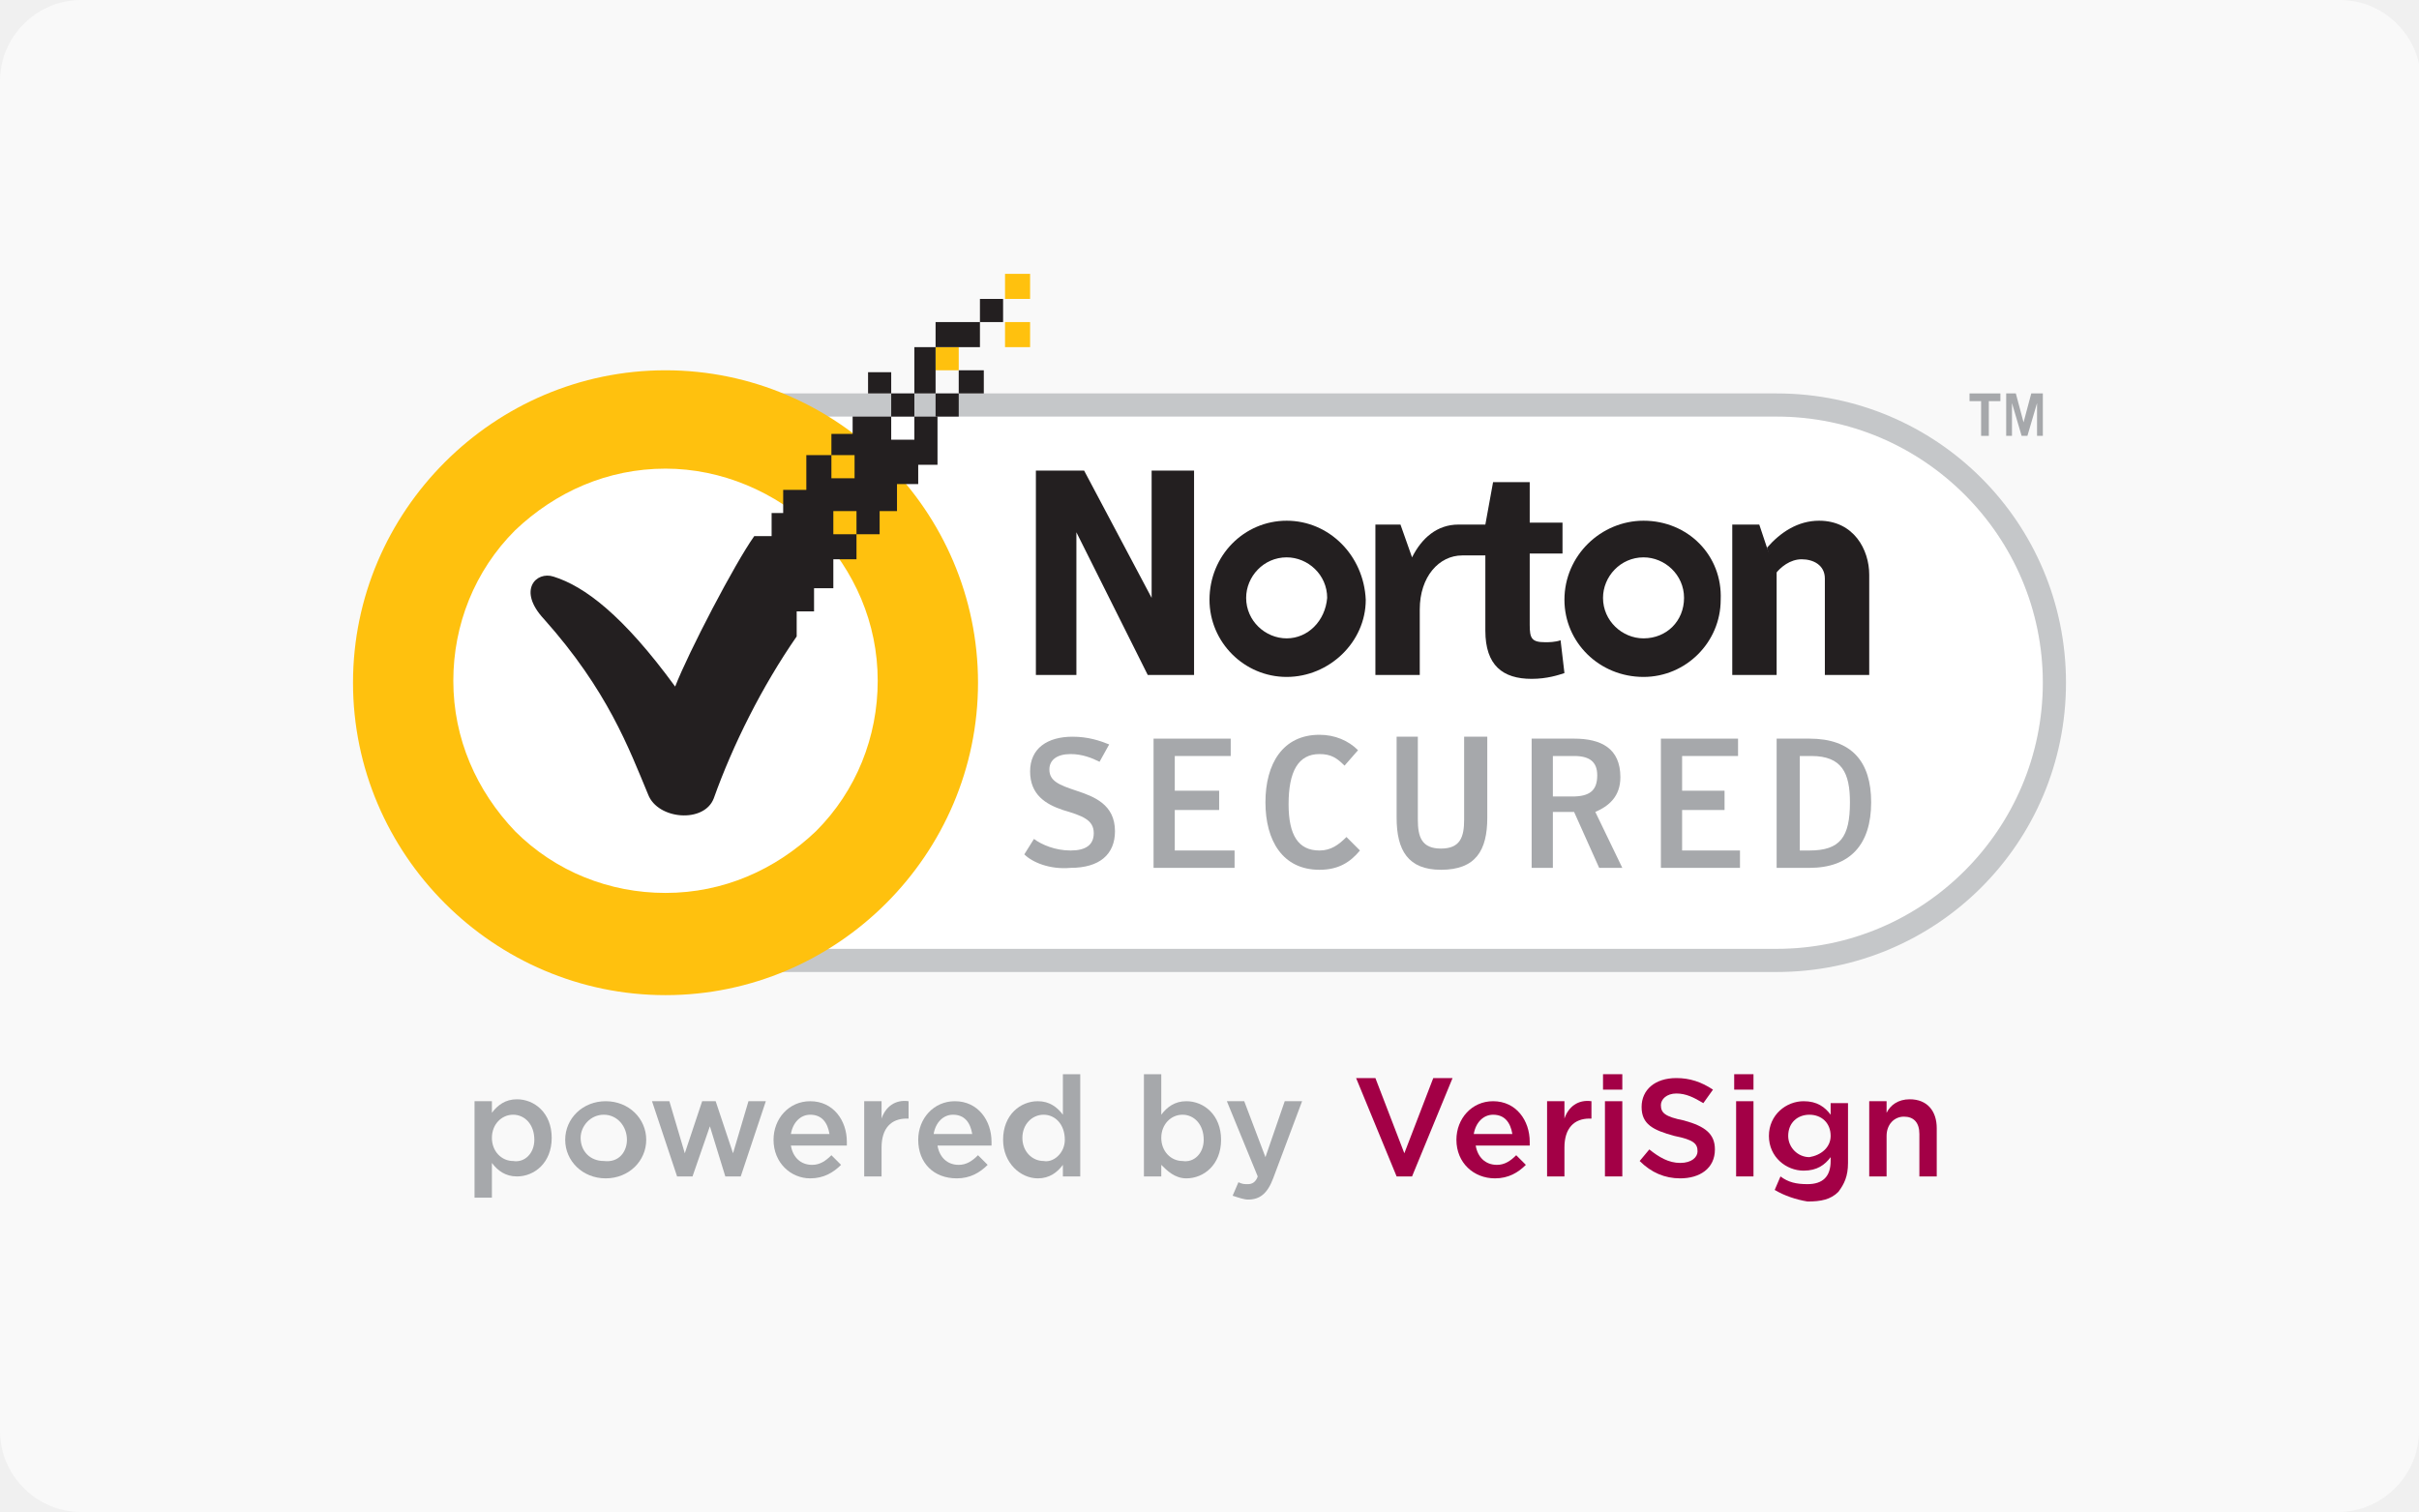
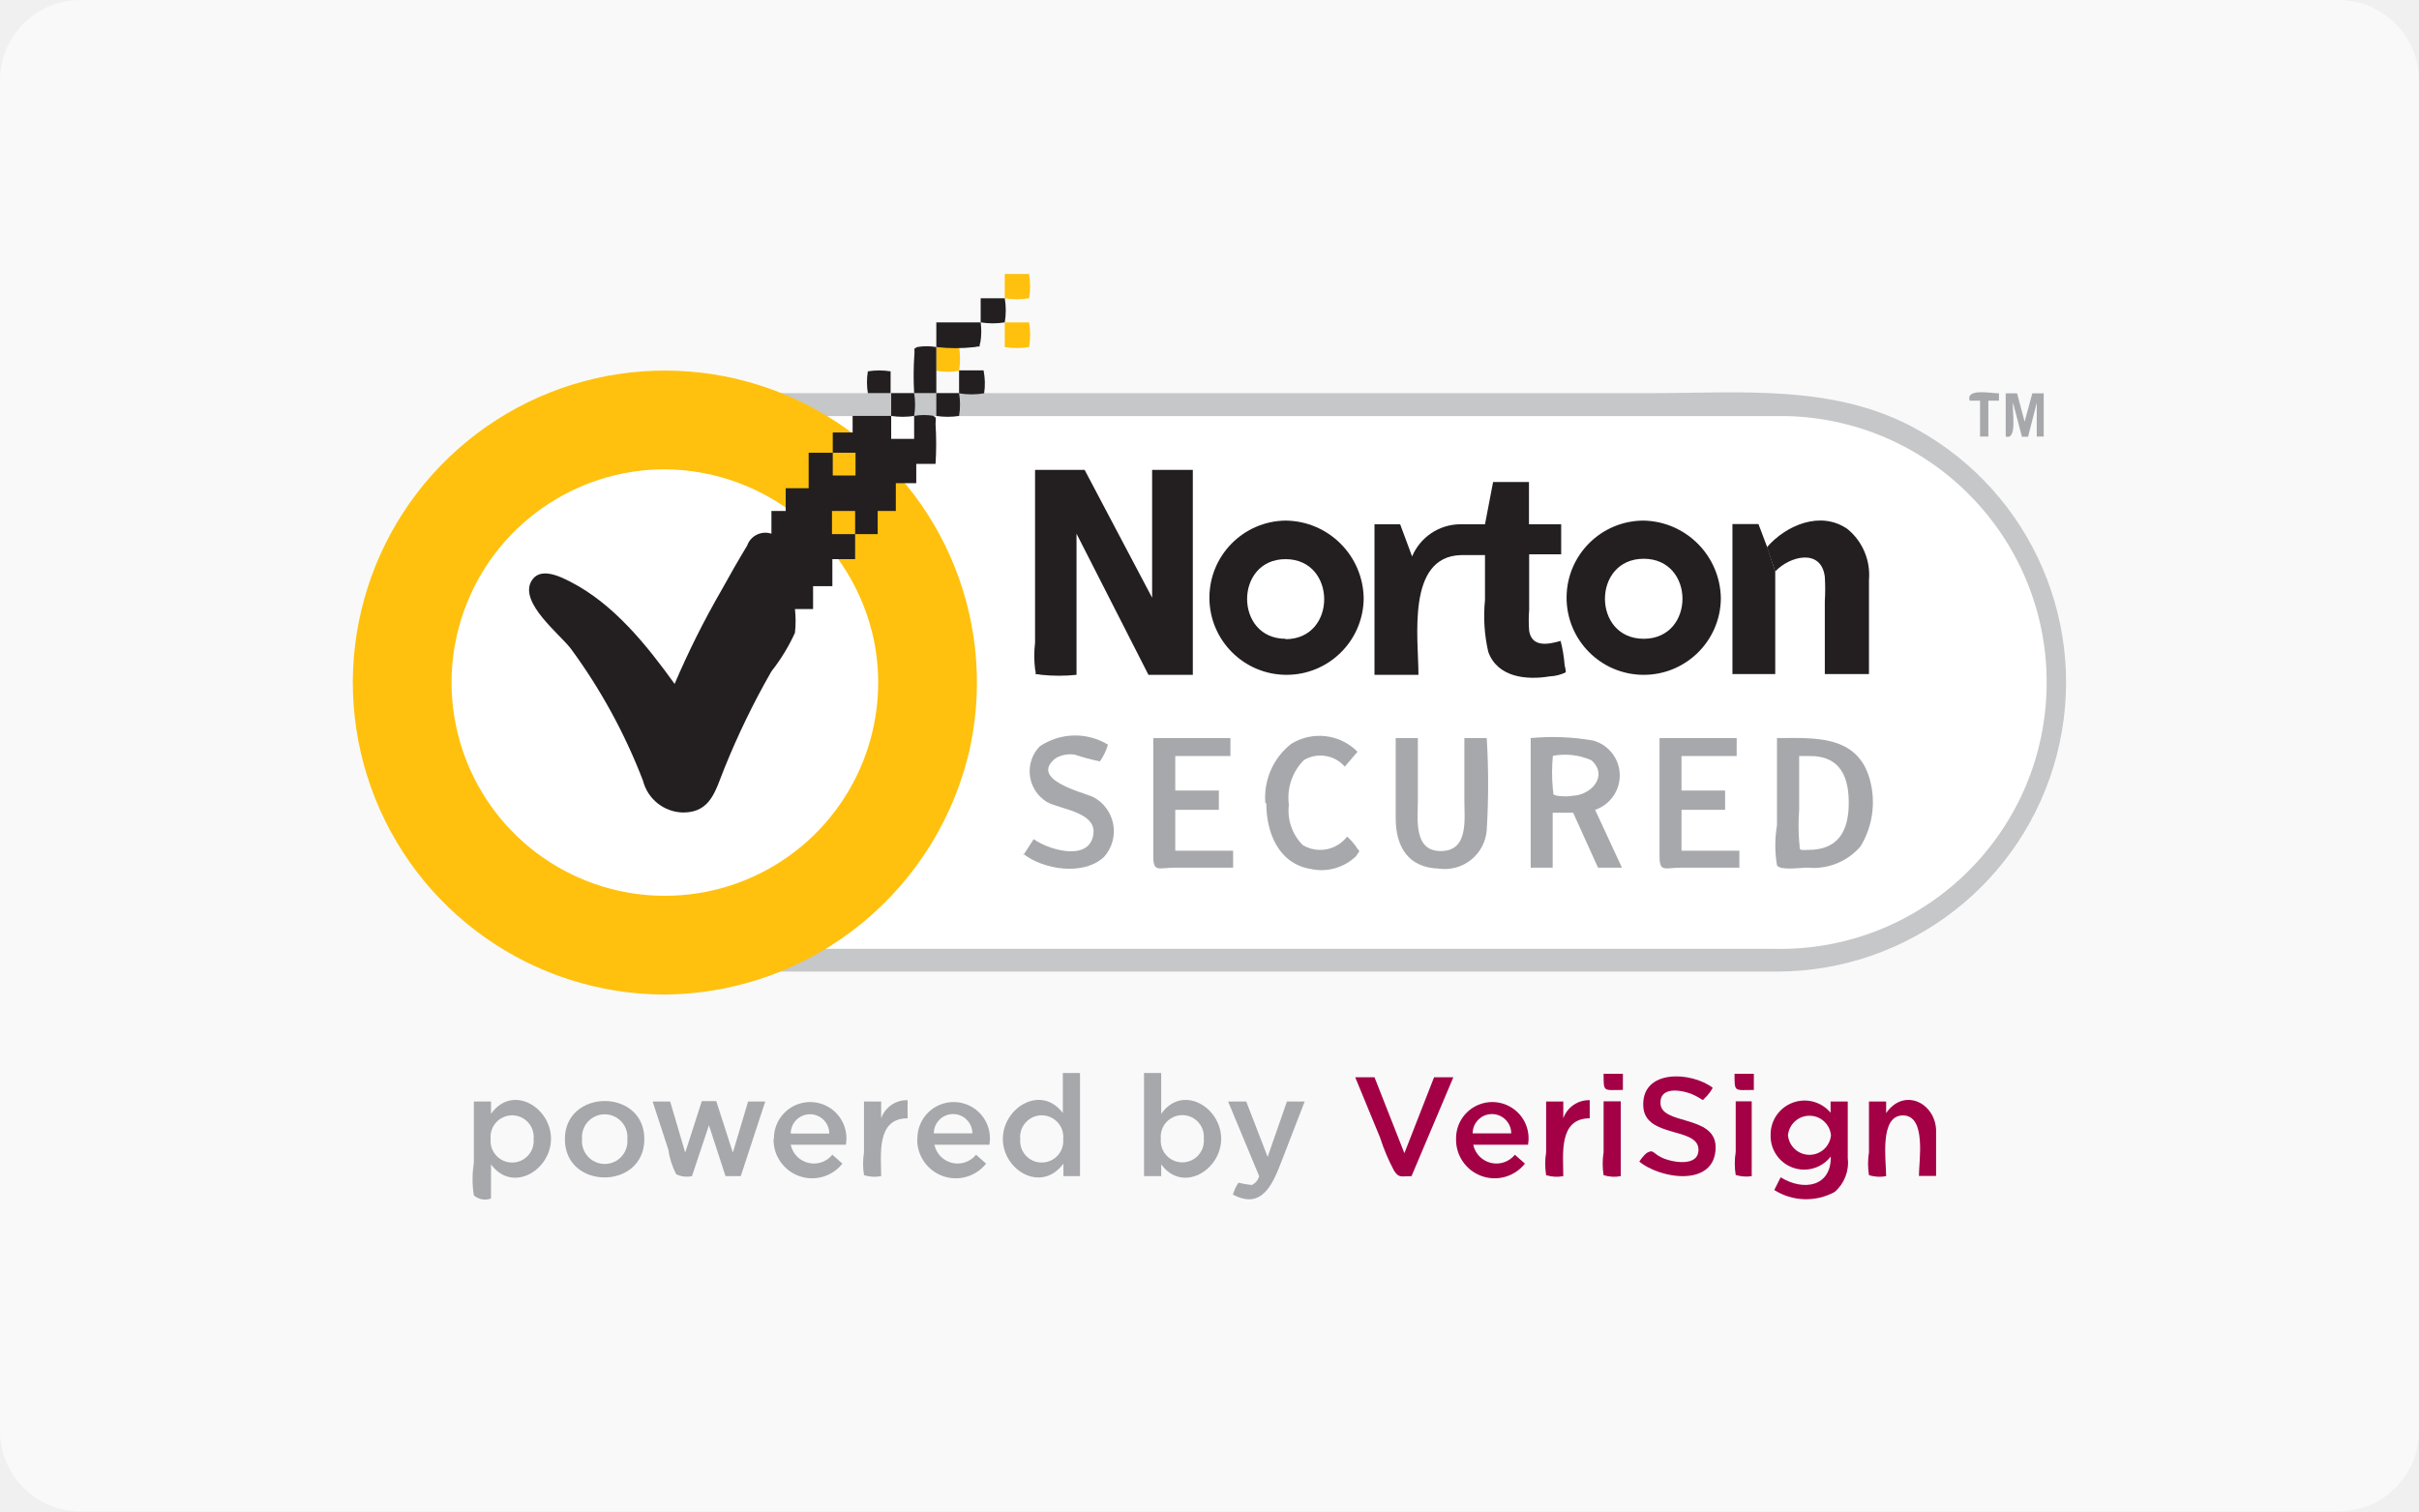
- <svg xmlns="http://www.w3.org/2000/svg" xmlns:xlink="http://www.w3.org/1999/xlink" version="1.1" id="Layer_1" x="0px" y="0px" viewBox="0 0 125.4 78.4" style="enable-background:new 0 0 125.4 78.4;" xml:space="preserve">
-   <style type="text/css">
- 	.st0{clip-path:url(#SVGID_2_);}
- 	.st1{clip-path:url(#SVGID_4_);fill:#F9F9F9;}
- 	.st2{clip-path:url(#SVGID_4_);fill:#FFFFFF;}
- 	.st3{clip-path:url(#SVGID_4_);fill:#C5C7C9;}
- 	.st4{clip-path:url(#SVGID_4_);fill:#231F20;}
- 	.st5{clip-path:url(#SVGID_4_);fill:#A6A8AB;}
- 	.st6{clip-path:url(#SVGID_4_);fill:#FFC10E;}
- 	.st7{clip-path:url(#SVGID_4_);fill:#A30046;}
- 	.st8{clip-path:url(#SVGID_6_);}
- 	.st9{clip-path:url(#SVGID_8_);fill:#178FDB;}
- 	.st10{clip-path:url(#SVGID_8_);fill:#FFFFFF;}
- 	.st11{clip-path:url(#SVGID_10_);}
- 	.st12{clip-path:url(#SVGID_12_);fill:#F9F9F9;}
- 	.st13{clip-path:url(#SVGID_12_);}
- 	.st14{clip-path:url(#SVGID_14_);}
- 	.st15{clip-path:url(#SVGID_16_);fill:#F9F9F9;}
- 	.st16{clip-path:url(#SVGID_16_);fill:#ED1C2E;}
- 	.st17{clip-path:url(#SVGID_16_);fill:#FCB131;}
- 	.st18{clip-path:url(#SVGID_18_);}
- 	.st19{clip-path:url(#SVGID_20_);fill:#F9F9F9;}
- 	.st20{clip-path:url(#SVGID_20_);fill:#0066B2;}
- 	.st21{clip-path:url(#SVGID_20_);fill:#F9A533;}
- 	.st22{clip-path:url(#SVGID_22_);}
- 	.st23{clip-path:url(#SVGID_24_);fill:#F9F9F9;}
- 	.st24{clip-path:url(#SVGID_24_);fill:#FFFFFF;}
- 	.st25{clip-path:url(#SVGID_24_);fill:#0078A9;}
- 	.st26{clip-path:url(#SVGID_26_);}
- 	.st27{clip-path:url(#SVGID_28_);fill:#F9F9F9;}
- 	.st28{clip-path:url(#SVGID_28_);fill-rule:evenodd;clip-rule:evenodd;fill:#231F20;}
- 	.st29{clip-path:url(#SVGID_30_);}
- 	.st30{clip-path:url(#SVGID_32_);fill:#F9F9F9;}
- 	.st31{clip-path:url(#SVGID_32_);fill:#EE3A3F;}
- 	.st32{clip-path:url(#SVGID_32_);fill:#0067B2;}
- 	.st33{clip-path:url(#SVGID_32_);fill:#FAAC18;}
- 	.st34{clip-path:url(#SVGID_32_);fill:#6AB845;}
- 	.st35{clip-path:url(#SVGID_32_);fill:#231F20;}
- 	.st36{clip-path:url(#SVGID_34_);}
- 	.st37{clip-path:url(#SVGID_36_);fill:#F9F9F9;}
- 	.st38{clip-path:url(#SVGID_36_);fill:#00A551;}
- 	.st39{clip-path:url(#SVGID_36_);fill:#0071BB;}
- 	.st40{clip-path:url(#SVGID_36_);fill:#FFFFFF;}
- 	.st41{clip-path:url(#SVGID_36_);fill:#EC1C24;}
- 	.st42{clip-path:url(#SVGID_38_);}
- 	.st43{clip-path:url(#SVGID_40_);fill:#F9F9F9;}
- 	.st44{clip-path:url(#SVGID_40_);fill-rule:evenodd;clip-rule:evenodd;fill:#008060;}
- 	.st45{clip-path:url(#SVGID_42_);}
- 	.st46{clip-path:url(#SVGID_44_);fill:#F9F9F9;}
- 	.st47{clip-path:url(#SVGID_44_);fill:#203C73;}
- 	.st48{clip-path:url(#SVGID_46_);}
- 	.st49{clip-path:url(#SVGID_48_);fill:#F9F9F9;}
- 	.st50{clip-path:url(#SVGID_48_);fill-rule:evenodd;clip-rule:evenodd;fill:#FF9900;}
- 	.st51{clip-path:url(#SVGID_48_);fill-rule:evenodd;clip-rule:evenodd;}
- 	.st52{clip-path:url(#SVGID_50_);}
- 	.st53{clip-path:url(#SVGID_52_);fill:#F9F9F9;}
- 	.st54{clip-path:url(#SVGID_52_);fill-rule:evenodd;clip-rule:evenodd;fill:#FAA929;}
- 	.st55{clip-path:url(#SVGID_52_);fill-rule:evenodd;clip-rule:evenodd;fill:#045EA0;}
- 	.st56{clip-path:url(#SVGID_54_);}
- 	.st57{clip-path:url(#SVGID_56_);fill:#F9F9F9;}
- 	.st58{clip-path:url(#SVGID_56_);fill-rule:evenodd;clip-rule:evenodd;fill:#121212;}
- 	.st59{clip-path:url(#SVGID_58_);}
- 	.st60{clip-path:url(#SVGID_60_);fill:#F9F9F9;}
- 	.st61{clip-path:url(#SVGID_60_);fill:#336699;}
- 	.st62{clip-path:url(#SVGID_60_);fill:#003366;}
- 	.st63{clip-path:url(#SVGID_62_);}
- 	.st64{clip-path:url(#SVGID_64_);fill:#F9F9F9;}
- 	.st65{clip-path:url(#SVGID_64_);fill:#007CC3;}
- 	.st66{clip-path:url(#SVGID_64_);fill:#009DDD;}
- 	.st67{clip-path:url(#SVGID_64_);fill:#FFFFFF;}
- 	.st68{clip-path:url(#SVGID_66_);}
- 	.st69{clip-path:url(#SVGID_68_);fill:#F9F9F9;}
- 	.st70{clip-path:url(#SVGID_68_);fill:#EC1C2E;}
- 	.st71{clip-path:url(#SVGID_68_);fill:#0084C4;}
- 	.st72{clip-path:url(#SVGID_68_);fill:#FFFFFF;}
- 	.st73{clip-path:url(#SVGID_68_);fill:none;stroke:#FFFFFF;stroke-width:0.215;}
- 	.st74{clip-path:url(#SVGID_70_);}
- 	.st75{clip-path:url(#SVGID_72_);fill:#F9F9F9;}
- 	.st76{clip-path:url(#SVGID_72_);fill-rule:evenodd;clip-rule:evenodd;fill:#FBB231;}
- 	.st77{clip-path:url(#SVGID_72_);fill-rule:evenodd;clip-rule:evenodd;fill:#EC1C2E;}
- 	.st78{clip-path:url(#SVGID_72_);fill-rule:evenodd;clip-rule:evenodd;fill:#FFFFFF;}
- 	.st79{clip-path:url(#SVGID_72_);fill:none;stroke:#FFFFFF;stroke-width:0.216;stroke-miterlimit:2.613;}
- 	.st80{clip-path:url(#SVGID_74_);}
- 	.st81{clip-path:url(#SVGID_76_);fill:#F9F9F9;}
- 	.st82{clip-path:url(#SVGID_76_);fill:#0066B2;}
- 	.st83{clip-path:url(#SVGID_76_);fill:#F9A533;}
- 	.st84{clip-path:url(#SVGID_78_);}
- 	.st85{clip-path:url(#SVGID_80_);fill:#0078A9;}
- 	.st86{clip-path:url(#SVGID_80_);fill:#FFFFFF;}
- 	.st87{clip-path:url(#SVGID_82_);}
- 	.st88{clip-path:url(#SVGID_84_);fill:#008060;}
- 	.st89{clip-path:url(#SVGID_84_);fill-rule:evenodd;clip-rule:evenodd;fill:#FFFFFF;}
- 	.st90{clip-path:url(#SVGID_86_);}
- 	.st91{clip-path:url(#SVGID_88_);fill:#203C73;}
- 	.st92{clip-path:url(#SVGID_88_);fill:#FFFFFF;}
- 	.st93{clip-path:url(#SVGID_90_);}
- 	.st94{clip-path:url(#SVGID_92_);fill:#1C3663;}
- 	.st95{clip-path:url(#SVGID_92_);fill:#FFFFFF;}
- 	.st96{clip-path:url(#SVGID_94_);}
- 	.st97{clip-path:url(#SVGID_96_);fill:#13457C;}
- 	.st98{clip-path:url(#SVGID_96_);fill:#007CC3;}
- 	.st99{clip-path:url(#SVGID_96_);fill:#009DDD;}
- 	.st100{clip-path:url(#SVGID_96_);fill:#FFFFFF;}
- 	.st101{clip-path:url(#SVGID_98_);}
- 	.st102{clip-path:url(#SVGID_100_);fill:#13457C;}
- 	.st103{clip-path:url(#SVGID_100_);fill:#ED1C2E;}
- 	.st104{clip-path:url(#SVGID_100_);fill:#FCB131;}
- 	.st105{clip-path:url(#SVGID_102_);}
- 	.st106{clip-path:url(#SVGID_104_);fill:#1D1E1E;}
- 	.st107{clip-path:url(#SVGID_104_);fill:#EE3A3F;}
- 	.st108{clip-path:url(#SVGID_104_);fill:#0067B2;}
- 	.st109{clip-path:url(#SVGID_104_);fill:#FAAC18;}
- 	.st110{clip-path:url(#SVGID_104_);fill:#6AB845;}
- 	.st111{clip-path:url(#SVGID_104_);fill:#231F20;}
- 	.st112{clip-path:url(#SVGID_106_);}
- 	.st113{clip-path:url(#SVGID_108_);fill:#121212;}
- 	.st114{clip-path:url(#SVGID_108_);fill-rule:evenodd;clip-rule:evenodd;fill:#FFDE37;}
- 	.st115{clip-path:url(#SVGID_110_);}
- 	.st116{clip-path:url(#SVGID_112_);fill:#3957A7;}
- 	.st117{clip-path:url(#SVGID_112_);fill:#FFFFFF;}
- 	.st118{clip-path:url(#SVGID_112_);fill:#F9A533;}
- 	.st119{clip-path:url(#SVGID_114_);}
- 	.st120{clip-path:url(#SVGID_116_);fill:#0C489C;}
- 	.st121{clip-path:url(#SVGID_116_);fill:#FFFFFF;}
- 	.st122{clip-path:url(#SVGID_118_);}
- 	.st123{clip-path:url(#SVGID_120_);fill:#045EA0;}
- 	.st124{clip-path:url(#SVGID_120_);fill-rule:evenodd;clip-rule:evenodd;fill:#FAA929;}
- 	.st125{clip-path:url(#SVGID_120_);fill-rule:evenodd;clip-rule:evenodd;fill:#FFFFFF;}
- 	.st126{clip-path:url(#SVGID_122_);}
- 	.st127{clip-path:url(#SVGID_124_);fill:#13457C;}
- 	.st128{clip-path:url(#SVGID_124_);fill-rule:evenodd;clip-rule:evenodd;fill:#FBB231;}
- 	.st129{clip-path:url(#SVGID_124_);fill-rule:evenodd;clip-rule:evenodd;fill:#EC1C2E;}
- 	.st130{clip-path:url(#SVGID_124_);fill-rule:evenodd;clip-rule:evenodd;fill:#FFFFFF;}
- 	.st131{clip-path:url(#SVGID_124_);fill:none;stroke:#FFFFFF;stroke-width:0.216;stroke-miterlimit:2.613;}
- 	.st132{clip-path:url(#SVGID_126_);}
- 	.st133{clip-path:url(#SVGID_128_);fill:#13457C;}
- 	.st134{clip-path:url(#SVGID_128_);fill:#EC1C2E;}
- 	.st135{clip-path:url(#SVGID_128_);fill:#0084C4;}
- 	.st136{clip-path:url(#SVGID_128_);fill:#FFFFFF;}
- 	.st137{clip-path:url(#SVGID_128_);fill:none;stroke:#FFFFFF;stroke-width:0.215;}
- 	.st138{clip-path:url(#SVGID_130_);}
- 	.st139{clip-path:url(#SVGID_132_);fill:#FF9900;}
- 	.st140{clip-path:url(#SVGID_132_);fill-rule:evenodd;clip-rule:evenodd;fill:#231F20;}
- 	.st141{clip-path:url(#SVGID_134_);}
- 	.st142{clip-path:url(#SVGID_136_);fill:#231F20;}
- 	.st143{clip-path:url(#SVGID_136_);fill-rule:evenodd;clip-rule:evenodd;fill:#FFFFFF;}
- 	.st144{clip-path:url(#SVGID_138_);}
- 	.st145{clip-path:url(#SVGID_140_);fill:#121212;}
- 	.st146{clip-path:url(#SVGID_140_);fill:#FFFFFF;}
- 	.st147{clip-path:url(#SVGID_140_);fill:#FFC10E;}
- 	.st148{clip-path:url(#SVGID_142_);}
- 	.st149{clip-path:url(#SVGID_144_);fill:#0033A0;}
- 	.st150{clip-path:url(#SVGID_144_);fill:#FFFFFF;}
- 	.st151{clip-path:url(#SVGID_144_);fill:#FF9E16;}
- 	.st152{clip-path:url(#SVGID_144_);fill:#FAA943;}
- 	.st153{clip-path:url(#SVGID_146_);}
- 	.st154{clip-path:url(#SVGID_148_);fill:#ED1C2E;}
- 	.st155{clip-path:url(#SVGID_148_);fill:#FCB131;}
- 	.st156{clip-path:url(#SVGID_150_);}
- 	.st157{clip-path:url(#SVGID_152_);fill:#0066B2;}
- 	.st158{clip-path:url(#SVGID_152_);fill:#F9A533;}
- 	.st159{clip-path:url(#SVGID_154_);}
- 	.st160{clip-path:url(#SVGID_156_);fill:#FFFFFF;}
- 	.st161{clip-path:url(#SVGID_156_);fill:#0078A9;}
- 	.st162{clip-path:url(#SVGID_158_);}
- 	.st163{clip-path:url(#SVGID_160_);fill-rule:evenodd;clip-rule:evenodd;fill:#231F20;}
- 	.st164{clip-path:url(#SVGID_162_);}
- 	.st165{clip-path:url(#SVGID_164_);fill:#EE3A3F;}
- 	.st166{clip-path:url(#SVGID_164_);fill:#0067B2;}
- 	.st167{clip-path:url(#SVGID_164_);fill:#FAAC18;}
- 	.st168{clip-path:url(#SVGID_164_);fill:#6AB845;}
- 	.st169{clip-path:url(#SVGID_164_);fill:#231F20;}
- 	.st170{clip-path:url(#SVGID_166_);}
- 	.st171{clip-path:url(#SVGID_168_);fill:#00A551;}
- 	.st172{clip-path:url(#SVGID_168_);fill:#0071BB;}
- 	.st173{clip-path:url(#SVGID_168_);fill:#FFFFFF;}
- 	.st174{clip-path:url(#SVGID_168_);fill:#EC1C24;}
- 	.st175{clip-path:url(#SVGID_170_);}
- 	.st176{clip-path:url(#SVGID_172_);fill-rule:evenodd;clip-rule:evenodd;fill:#008060;}
- 	.st177{clip-path:url(#SVGID_174_);}
- 	.st178{clip-path:url(#SVGID_176_);fill:#203C73;}
- 	.st179{clip-path:url(#SVGID_178_);}
- 	.st180{clip-path:url(#SVGID_180_);fill-rule:evenodd;clip-rule:evenodd;fill:#FF9900;}
- 	.st181{clip-path:url(#SVGID_180_);fill-rule:evenodd;clip-rule:evenodd;}
- 	.st182{clip-path:url(#SVGID_182_);}
- 	.st183{clip-path:url(#SVGID_184_);fill-rule:evenodd;clip-rule:evenodd;fill:#FAA929;}
- 	.st184{clip-path:url(#SVGID_184_);fill-rule:evenodd;clip-rule:evenodd;fill:#045EA0;}
- 	.st185{clip-path:url(#SVGID_186_);fill:#0084C4;}
- 	.st186{clip-path:url(#SVGID_186_);fill:#EC1C2E;}
- 	.st187{clip-path:url(#SVGID_186_);fill:#FFFFFF;}
- 	.st188{clip-path:url(#SVGID_188_);}
- 	.st189{clip-path:url(#SVGID_190_);fill:#336699;}
- 	.st190{clip-path:url(#SVGID_190_);fill:#003366;}
- 	.st191{clip-path:url(#SVGID_192_);fill:#121212;}
- 	.st192{clip-path:url(#SVGID_192_);fill-rule:evenodd;clip-rule:evenodd;fill:#121212;}
- 	.st193{clip-path:url(#SVGID_192_);}
- 	.st194{clip-path:url(#SVGID_194_);fill-rule:evenodd;clip-rule:evenodd;fill:#121212;}
- 	.st195{clip-path:url(#SVGID_196_);}
- 	.st196{clip-path:url(#SVGID_198_);fill:#009DDD;}
- 	.st197{clip-path:url(#SVGID_198_);fill:#007CC3;}
- 	.st198{clip-path:url(#SVGID_198_);fill:#FFFFFF;}
- 	.st199{clip-path:url(#SVGID_200_);fill:#FBB231;}
- 	.st200{clip-path:url(#SVGID_200_);fill:none;stroke:#FFFFFF;stroke-width:0.216;stroke-miterlimit:2.613;}
- 	.st201{clip-path:url(#SVGID_200_);fill-rule:evenodd;clip-rule:evenodd;fill:#EC1C2E;}
- 	.st202{clip-path:url(#SVGID_200_);fill:#EC1C2E;}
- 	.st203{clip-path:url(#SVGID_200_);fill:#FFFFFF;}
- 	.st204{clip-path:url(#SVGID_200_);fill-rule:evenodd;clip-rule:evenodd;fill:#FFFFFF;}
- 	.st205{clip-path:url(#SVGID_200_);fill-rule:evenodd;clip-rule:evenodd;fill:#FBB231;}
- 	.st206{clip-path:url(#SVGID_202_);fill:#0066B2;}
- 	.st207{clip-path:url(#SVGID_202_);}
- 	.st208{clip-path:url(#SVGID_204_);fill:#0066B2;}
- 	.st209{clip-path:url(#SVGID_204_);fill:#F9A533;}
- 	.st210{clip-path:url(#SVGID_206_);}
- 	.st211{clip-path:url(#SVGID_208_);fill:#FFFFFF;}
- 	.st212{clip-path:url(#SVGID_208_);fill:#C5C7C9;}
- 	.st213{clip-path:url(#SVGID_208_);fill:#231F20;}
- 	.st214{clip-path:url(#SVGID_208_);fill:#A6A8AB;}
- 	.st215{clip-path:url(#SVGID_208_);fill:#FFC10E;}
- 	.st216{clip-path:url(#SVGID_208_);fill:#A30046;}
- 	.st217{clip-path:url(#SVGID_210_);}
- 	.st218{clip-path:url(#SVGID_212_);}
- 	.st219{clip-path:url(#SVGID_214_);}
- 	.st220{clip-path:url(#SVGID_216_);}
- 	.st221{clip-path:url(#SVGID_216_);fill:#FFFFFF;}
- 	.st222{clip-path:url(#SVGID_218_);}
- 	.st223{clip-path:url(#SVGID_220_);fill:#F9F9F9;}
- 	.st224{clip-path:url(#SVGID_220_);}
- 	.st225{clip-path:url(#SVGID_222_);}
- 	.st226{clip-path:url(#SVGID_224_);}
- </style>
-   <g>
-     <g>
-       <defs>
-         <rect id="SVGID_1_" width="125.4" height="78.4" />
-       </defs>
-       <clipPath id="SVGID_2_">
-         <use xlink:href="#SVGID_1_" style="overflow:visible;" />
-       </clipPath>
-       <g class="st0">
-         <defs>
-           <rect id="SVGID_3_" y="0" width="125.4" height="78.4" />
-         </defs>
-         <clipPath id="SVGID_4_">
-           <use xlink:href="#SVGID_3_" style="overflow:visible;" />
-         </clipPath>
-         <path class="st1" d="M125.4,74.2c0,2.3-1.9,4.2-4.2,4.2H4.2c-2.3,0-4.2-1.9-4.2-4.2v-70C0,1.9,1.9,0,4.2,0h117.1     c2.3,0,4.2,1.9,4.2,4.2V74.2z" />
-         <path class="st2" d="M34.5,21.6c-7.6,0-13.8,6.2-13.8,13.8c0,7.6,6.2,13.8,13.8,13.8h57.6c7.6,0,13.8-6.2,13.8-13.8     c0-7.6-6.2-13.8-13.8-13.8H34.5z" />
-         <path class="st3" d="M92.1,50.4H34.5c-8.3,0-15-6.7-15-15c0-8.3,6.7-15,15-15h57.6c8.3,0,15,6.7,15,15     C107.1,43.7,100.4,50.4,92.1,50.4 M34.5,21.6c-7.6,0-13.8,6.2-13.8,13.8c0,7.6,6.2,13.8,13.8,13.8h57.6c7.6,0,13.8-6.2,13.8-13.8     c0-7.6-6.2-13.8-13.8-13.8H34.5z" />
-         <path class="st4" d="M85.2,27c-2.2,0-4.1,1.8-4.1,4.1c0,2.2,1.8,4,4.1,4c2.2,0,4-1.8,4-4C89.3,28.8,87.5,27,85.2,27 M85.2,33.1     c-1.1,0-2.1-0.9-2.1-2.1c0-1.1,0.9-2.1,2.1-2.1c1.1,0,2.1,0.9,2.1,2.1C87.3,32.2,86.4,33.1,85.2,33.1" />
-         <path class="st4" d="M66.7,27c-2.2,0-4,1.8-4,4.1c0,2.2,1.8,4,4,4c2.2,0,4.1-1.8,4.1-4C70.7,28.8,68.9,27,66.7,27 M66.7,33.1     c-1.1,0-2.1-0.9-2.1-2.1c0-1.1,0.9-2.1,2.1-2.1c1.1,0,2.1,0.9,2.1,2.1C68.7,32.2,67.8,33.1,66.7,33.1" />
-         <path class="st4" d="M80.9,33.2c-0.3,0.1-0.6,0.1-0.8,0.1c-0.7,0-0.8-0.2-0.8-0.9v-3.7h1.7v-1.6h-1.7V25h-1.9L77,27.2h-1.3v0     h-0.1c-1.1,0-1.9,0.7-2.4,1.7l-0.6-1.7h-1.3V35h2.3v-3.4c0-1.7,1-2.8,2.2-2.8H77v3.9c0,1.8,0.9,2.5,2.4,2.5     c0.8,0,1.4-0.2,1.7-0.3L80.9,33.2z" />
-         <polyline class="st4" points="92.1,29.6 92.1,35 89.8,35 89.8,27.2 91.2,27.2 91.6,28.4    " />
-         <path class="st4" d="M91.6,28.4c0.7-0.8,1.6-1.4,2.7-1.4c1.8,0,2.6,1.5,2.6,2.8V35h-2.3v-5c0-0.7-0.6-1-1.2-1     c-0.6,0-1.1,0.4-1.4,0.8" />
-         <polygon class="st4" points="53.7,24.4 56.2,24.4 59.7,31 59.7,24.4 61.9,24.4 61.9,35 59.5,35 55.8,27.6 55.8,35 53.7,35    " />
-         <polygon class="st5" points="103.7,20.4 103.7,20.8 103.1,20.8 103.1,22.6 102.7,22.6 102.7,20.8 102.1,20.8 102.1,20.4    " />
-         <polygon class="st5" points="104,22.6 104,20.4 104.5,20.4 104.9,21.9 105.3,20.4 105.9,20.4 105.9,22.6 105.6,22.6 105.6,20.9      105.6,20.9 105.1,22.6 104.8,22.6 104.3,20.9 104.3,20.9 104.3,22.6    " />
-         <path class="st5" d="M53.1,44.3l0.5-0.8c0.4,0.3,1.1,0.6,1.9,0.6c0.8,0,1.2-0.3,1.2-0.9c0-0.7-0.6-0.9-1.6-1.2     c-0.9-0.3-1.7-0.8-1.7-2c0-1.2,0.9-1.8,2.2-1.8c0.8,0,1.4,0.2,1.9,0.4L57,39.5c-0.4-0.2-0.9-0.4-1.5-0.4c-0.7,0-1.1,0.3-1.1,0.8     c0,0.6,0.5,0.8,1.4,1.1c0.9,0.3,2,0.7,2,2.1c0,1.2-0.8,1.9-2.3,1.9C54.4,45.1,53.5,44.7,53.1,44.3" />
-         <polygon class="st5" points="59.8,38.3 63.8,38.3 63.8,39.2 60.9,39.2 60.9,41 63.2,41 63.2,42 60.9,42 60.9,44.1 64,44.1 64,45      59.8,45    " />
-         <path class="st5" d="M65.6,41.6c0-2,0.9-3.5,2.8-3.5c0.8,0,1.5,0.3,2,0.8l-0.7,0.8c-0.4-0.4-0.7-0.6-1.3-0.6     c-1.1,0-1.6,0.9-1.6,2.6c0,1.6,0.5,2.4,1.6,2.4c0.6,0,1-0.3,1.4-0.7l0.7,0.7c-0.5,0.6-1.1,1-2.1,1C66.5,45.1,65.6,43.6,65.6,41.6     " />
-         <path class="st5" d="M72.4,42.4v-4.2h1.1v4.3c0,0.9,0.2,1.5,1.2,1.5c1,0,1.2-0.6,1.2-1.5v-4.3h1.2v4.2c0,1.7-0.6,2.7-2.4,2.7     C73,45.1,72.4,44.1,72.4,42.4" />
-         <path class="st5" d="M84.1,45h-1.2l-1.3-2.9h-1.1V45h-1.1v-6.7h2.2c1.4,0,2.4,0.5,2.4,2c0,1-0.6,1.5-1.3,1.8L84.1,45z M81.5,41.3     c0.9,0,1.3-0.3,1.3-1.1c0-0.7-0.4-1-1.2-1h-1.1v2.1H81.5z" />
-         <polygon class="st5" points="86.1,38.3 90.1,38.3 90.1,39.2 87.2,39.2 87.2,41 89.4,41 89.4,42 87.2,42 87.2,44.1 90.2,44.1      90.2,45 86.1,45    " />
-         <path class="st5" d="M92.1,38.3h1.7c2.2,0,3.2,1.2,3.2,3.3c0,2.2-1.1,3.4-3.2,3.4h-1.7V38.3z M93.8,44.1c1.6,0,2.1-0.7,2.1-2.5     c0-1.5-0.4-2.4-2-2.4h-0.6v4.9H93.8z" />
-         <path class="st6" d="M34.5,51.6c-8.9,0-16.2-7.3-16.2-16.2s7.3-16.2,16.2-16.2c8.9,0,16.2,7.3,16.2,16.2     C50.7,44.3,43.4,51.6,34.5,51.6 M34.5,24.3c-3,0-5.7,1.2-7.8,3.2c-2.1,2.1-3.2,4.9-3.2,7.8c0,3,1.2,5.7,3.2,7.8     c2.1,2.1,4.9,3.2,7.8,3.2c3,0,5.7-1.2,7.8-3.2c2.1-2.1,3.2-4.9,3.2-7.8c0-3-1.2-5.7-3.2-7.8C40.2,25.5,37.4,24.3,34.5,24.3" />
-         <rect x="52.1" y="16.7" class="st6" width="1.3" height="1.3" />
-         <rect x="52.1" y="14.2" class="st6" width="1.3" height="1.3" />
-         <rect x="48.5" y="18" class="st6" width="1.2" height="1.2" />
-         <rect x="46.2" y="20.4" class="st4" width="1.2" height="1.2" />
-         <rect x="49.7" y="19.2" class="st4" width="1.3" height="1.2" />
-         <rect x="45" y="19.3" class="st4" width="1.2" height="1.1" />
-         <rect x="48.5" y="20.4" class="st4" width="1.2" height="1.2" />
-         <rect x="50.8" y="15.5" class="st4" width="1.2" height="1.2" />
-         <rect x="48.5" y="16.7" class="st4" width="2.3" height="1.3" />
-         <rect x="47.4" y="18" class="st4" width="1.1" height="2.4" />
-         <path class="st4" d="M47.4,21.6v1.2h-1.2v-1.2h-2v0.9h-1.1v1.1h1.2v1.2h-1.2v-1.2h-1.3v1.8h-1.2v1.2H40v1.2h-0.9     c-1,1.4-3.4,6-4.1,7.8c-2.7-3.7-4.7-5.2-6.3-5.7c-0.9-0.3-1.9,0.7-0.5,2.2c3.3,3.7,4.4,6.7,5.4,9.1c0.5,1.3,2.9,1.5,3.4,0.2     c1-2.8,2.5-5.8,4.3-8.4v-1.3h0.9v-1.2h1V29h1.2v-1.3h-1.2v-1.2h1.2v1.2h1.2l0-1.2h0.9v-1.4h1.1v-1h1v-2.5H47.4z" />
-         <path class="st5" d="M24.6,57.1h0.9v0.6c0.3-0.4,0.7-0.7,1.3-0.7c0.9,0,1.8,0.7,1.8,2v0c0,1.3-0.9,2-1.8,2c-0.6,0-1-0.3-1.3-0.7     v1.8h-0.9V57.1z M27.7,59.1L27.7,59.1c0-0.8-0.5-1.3-1.1-1.3c-0.6,0-1.1,0.5-1.1,1.2v0c0,0.7,0.5,1.2,1.1,1.2     C27.2,60.3,27.7,59.8,27.7,59.1" />
-         <path class="st5" d="M29.3,59.1L29.3,59.1c0-1.1,0.9-2,2.1-2s2.1,0.9,2.1,2v0c0,1.1-0.9,2-2.1,2C30.2,61.1,29.3,60.2,29.3,59.1      M32.5,59.1L32.5,59.1c0-0.7-0.5-1.3-1.2-1.3c-0.7,0-1.2,0.6-1.2,1.2v0c0,0.7,0.5,1.2,1.2,1.2C32.1,60.3,32.5,59.7,32.5,59.1" />
-         <polygon class="st5" points="33.8,57.1 34.7,57.1 35.5,59.8 36.4,57.1 37.1,57.1 38,59.8 38.8,57.1 39.7,57.1 38.4,61 37.6,61      36.8,58.4 35.9,61 35.1,61    " />
-         <path class="st5" d="M40.1,59.1L40.1,59.1c0-1.1,0.8-2,1.9-2c1.2,0,1.9,1,1.9,2.1c0,0.1,0,0.2,0,0.2H41c0.1,0.6,0.5,1,1.1,1     c0.4,0,0.7-0.2,1-0.5l0.5,0.5c-0.4,0.4-0.9,0.7-1.6,0.7C41,61.1,40.1,60.3,40.1,59.1 M43,58.8c-0.1-0.6-0.4-1-1-1     c-0.5,0-0.9,0.4-1,1H43z" />
-         <path class="st5" d="M44.8,57.1h0.9V58c0.2-0.6,0.7-1,1.4-0.9V58H47c-0.8,0-1.3,0.5-1.3,1.5V61h-0.9V57.1z" />
-         <path class="st5" d="M47.6,59.1L47.6,59.1c0-1.1,0.8-2,1.9-2c1.2,0,1.9,1,1.9,2.1c0,0.1,0,0.2,0,0.2h-2.8c0.1,0.6,0.5,1,1.1,1     c0.4,0,0.7-0.2,1-0.5l0.5,0.5c-0.4,0.4-0.9,0.7-1.6,0.7C48.4,61.1,47.6,60.3,47.6,59.1 M50.4,58.8c-0.1-0.6-0.4-1-1-1     c-0.5,0-0.9,0.4-1,1H50.4z" />
-         <path class="st5" d="M52,59.1L52,59.1c0-1.3,0.9-2,1.8-2c0.6,0,1,0.3,1.3,0.7v-2.1H56V61h-0.9v-0.6c-0.3,0.4-0.7,0.7-1.3,0.7     C52.9,61.1,52,60.3,52,59.1 M55.2,59.1L55.2,59.1c0-0.8-0.5-1.3-1.1-1.3c-0.6,0-1.1,0.5-1.1,1.2v0c0,0.7,0.5,1.2,1.1,1.2     C54.6,60.3,55.2,59.8,55.2,59.1" />
-         <path class="st5" d="M60.2,60.4V61h-0.9v-5.3h0.9v2.1c0.3-0.4,0.7-0.7,1.3-0.7c0.9,0,1.8,0.7,1.8,2v0c0,1.3-0.9,2-1.8,2     C60.9,61.1,60.5,60.7,60.2,60.4 M62.4,59.1L62.4,59.1c0-0.8-0.5-1.3-1.1-1.3c-0.6,0-1.1,0.5-1.1,1.2v0c0,0.7,0.5,1.2,1.1,1.2     C61.9,60.3,62.4,59.8,62.4,59.1" />
-         <path class="st5" d="M63.9,62l0.3-0.7c0.2,0.1,0.3,0.1,0.5,0.1c0.2,0,0.4-0.1,0.5-0.4l-1.6-3.9h0.9l1.1,2.9l1-2.9h0.9l-1.5,4     c-0.3,0.8-0.7,1.1-1.3,1.1C64.5,62.2,64.2,62.1,63.9,62" />
-         <polygon class="st7" points="70.3,55.9 71.3,55.9 72.8,59.8 74.3,55.9 75.3,55.9 73.2,61 72.4,61    " />
-         <path class="st7" d="M75.5,59.1L75.5,59.1c0-1.1,0.8-2,1.9-2c1.2,0,1.9,1,1.9,2.1c0,0.1,0,0.2,0,0.2h-2.8c0.1,0.6,0.5,1,1.1,1     c0.4,0,0.7-0.2,1-0.5l0.5,0.5c-0.4,0.4-0.9,0.7-1.6,0.7C76.4,61.1,75.5,60.3,75.5,59.1 M78.4,58.8c-0.1-0.6-0.4-1-1-1     c-0.5,0-0.9,0.4-1,1H78.4z" />
-         <path class="st7" d="M80.2,57.1h0.9V58c0.2-0.6,0.7-1,1.4-0.9V58h-0.1c-0.8,0-1.3,0.5-1.3,1.5V61h-0.9V57.1z" />
-         <path class="st7" d="M83.1,55.7h1v0.8h-1V55.7z M83.2,57.1h0.9V61h-0.9V57.1z" />
-         <path class="st7" d="M85,60.2l0.5-0.6c0.5,0.4,1,0.7,1.6,0.7c0.6,0,0.9-0.3,0.9-0.6v0c0-0.4-0.2-0.6-1.2-0.8     c-1.1-0.3-1.7-0.6-1.7-1.5v0c0-0.9,0.7-1.5,1.8-1.5c0.7,0,1.3,0.2,1.9,0.6l-0.5,0.7c-0.5-0.3-0.9-0.5-1.4-0.5     c-0.5,0-0.8,0.3-0.8,0.6v0c0,0.4,0.2,0.6,1.2,0.8c1.1,0.3,1.6,0.7,1.6,1.5v0c0,1-0.8,1.5-1.8,1.5C86.3,61.1,85.6,60.8,85,60.2" />
-         <path class="st7" d="M89.9,55.7h1v0.8h-1V55.7z M90,57.1h0.9V61H90V57.1z" />
-         <path class="st7" d="M92,61.7l0.3-0.7c0.4,0.3,0.8,0.4,1.4,0.4c0.8,0,1.2-0.4,1.2-1.2V60c-0.3,0.4-0.7,0.7-1.4,0.7     c-0.9,0-1.8-0.7-1.8-1.8v0c0-1.1,0.9-1.8,1.8-1.8c0.7,0,1.1,0.3,1.4,0.7v-0.6h0.9v3.1c0,0.7-0.2,1.1-0.5,1.5     c-0.4,0.4-0.9,0.5-1.6,0.5C93.1,62.2,92.5,62,92,61.7 M94.9,58.9L94.9,58.9c0-0.7-0.5-1.1-1.1-1.1c-0.6,0-1.1,0.4-1.1,1.1v0     c0,0.6,0.5,1.1,1.1,1.1C94.4,59.9,94.9,59.5,94.9,58.9" />
-         <path class="st7" d="M96.9,57.1h0.9v0.6c0.2-0.4,0.6-0.7,1.2-0.7c0.9,0,1.4,0.6,1.4,1.5V61h-0.9v-2.2c0-0.6-0.3-0.9-0.8-0.9     c-0.5,0-0.9,0.4-0.9,1V61h-0.9V57.1z" />
-       </g>
-     </g>
-   </g>
+ <svg xmlns="http://www.w3.org/2000/svg" id="Layer_1" data-name="Layer 1" viewBox="0 0 125.43 78.39">
+   <defs>
+     <style>.cls-1{fill:#f9f9f9;}.cls-2{fill:#fff;}.cls-3{fill:#c5c7c9;}.cls-4{fill:#231f20;}.cls-5{fill:#a6a8ab;}.cls-6{fill:#ffc10e;}.cls-7{fill:#a30046;}</style>
+   </defs>
+   <rect class="cls-1" width="125.43" height="78.39" rx="4.18" ry="4.18" />
+   <path class="cls-2" d="M34.54,21.57a13.82,13.82,0,1,0,.14,27.64H79.6c4.12,0,8.24,0,12.37,0a13.82,13.82,0,0,0,.74-27.63c-1.07,0-2.14,0-3.2,0h-55Z" />
+   <path class="cls-3" d="M92.15,50.39H34.8A15,15,0,0,1,20,31.59,15.15,15.15,0,0,1,30.6,20.92a21.23,21.23,0,0,1,5.68-.53H85.58c4.68,0,9.57-.49,13.82,1.88a15,15,0,0,1-7.26,28.12M34.54,21.57a13.82,13.82,0,1,0,.14,27.64H79.6c4.12,0,8.24,0,12.37,0a13.82,13.82,0,0,0,.74-27.63c-1.07,0-2.14,0-3.2,0h-55Z" />
+   <path class="cls-4" d="M85.23,27a4,4,0,1,0,4,4.05,4.09,4.09,0,0,0-4-4.05m0,6.13c-2.68,0-2.68-4.15,0-4.15s2.68,4.15,0,4.15" />
+   <path class="cls-4" d="M66.66,27a4,4,0,1,0,4.05,4.05A4.09,4.09,0,0,0,66.66,27m0,6.13C64,33.13,64,29,66.66,29s2.68,4.15,0,4.15" />
+   <path class="cls-4" d="M80.92,33.24c-0.68.2-1.49,0.33-1.63-.52a6.76,6.76,0,0,1,0-1.09V28.75h1.66V27.19H79.28V25H77.42L77,27.19h-1.3a2.73,2.73,0,0,0-2.48,1.67L72.6,27.19H71.27V35h2.28c0-1.87-.64-6.13,2.2-6.21H77v2.33a8.26,8.26,0,0,0,.17,2.69c0.48,1.33,2,1.47,3.18,1.27a2.13,2.13,0,0,0,.84-0.21,1.29,1.29,0,0,0-.06-0.36A7.17,7.17,0,0,0,80.92,33.24Z" />
+   <polyline class="cls-4" points="92.05 29.64 92.05 34.96 89.83 34.96 89.83 27.18 91.18 27.18 91.63 28.37" />
+   <path class="cls-4" d="M91.62,28.38c1-1.15,2.79-1.91,4.18-.94a3.08,3.08,0,0,1,1.11,2.64c0,1.63,0,3.25,0,4.88H94.62V31.19a10.35,10.35,0,0,0,0-1.28c-0.19-1.49-1.83-1.07-2.57-.27" />
+   <path class="cls-4" d="M53.7,24.37h2.54L59.74,31V24.37h2.11V35h-2.3l-3.73-7.32V35A8.92,8.92,0,0,1,54,35c-0.47-.1-0.22.1-0.33-0.3a5.65,5.65,0,0,1,0-1.36V24.37Z" />
+   <path class="cls-5" d="M103.65,20.4v0.38H103.1v1.86h-0.43V20.78h-0.54C101.93,20.12,103.24,20.4,103.65,20.4Z" />
+   <path class="cls-5" d="M104,22.64V20.4h0.59l0.39,1.47,0.4-1.47h0.59v2.24h-0.36V20.89h0l-0.45,1.76h-0.32l-0.46-1.76h0C104.32,21.31,104.62,22.84,104,22.64Z" />
+   <path class="cls-5" d="M53.07,44.34l0.53-.82c0.7,0.52,2.75,1.17,3.07-.12S55,42,54.28,41.59a1.86,1.86,0,0,1-.37-2.88,3.28,3.28,0,0,1,3.54-.09,2.85,2.85,0,0,1-.42.87,12.18,12.18,0,0,1-1.3-.35,1.48,1.48,0,0,0-1,.19c-1.38,1.1,1.41,1.76,1.94,2a2,2,0,0,1,.58,3.11c-1.06,1-3.14.67-4.2-.16" />
+   <path class="cls-5" d="M59.8,38.28h4v0.93H60.94V41H63.2V42H60.94v2.12h3V45h-3c-0.88,0-1.14.27-1.14-.61V38.28Z" />
+   <path class="cls-5" d="M65.61,41.65a3.54,3.54,0,0,1,1.34-3.07,2.78,2.78,0,0,1,3.44.41l-0.66.77a1.68,1.68,0,0,0-2.12-.34,2.77,2.77,0,0,0-.78,2.32,2.54,2.54,0,0,0,.72,2.09,1.76,1.76,0,0,0,2.3-.44,3.19,3.19,0,0,1,.46.51c0.18,0.34.27,0.1,0,.51a2.59,2.59,0,0,1-2.34.66c-1.67-.27-2.31-1.88-2.31-3.41" />
+   <path class="cls-5" d="M72.37,42.43V38.28h1.15v3.21c0,1-.24,2.66,1.2,2.65s1.21-1.64,1.21-2.65V38.28h1.16a39.09,39.09,0,0,1,0,4.77,2.18,2.18,0,0,1-2.48,2C73,45,72.37,43.9,72.37,42.43" />
+   <path class="cls-5" d="M84.1,45H82.86l-1.29-2.85H80.51V45H79.37V38.28a12.11,12.11,0,0,1,3.25.13A1.88,1.88,0,0,1,82.71,42Zm-2.58-3.73c0.93,0,1.92-1,1-1.84a3.4,3.4,0,0,0-2-.23,9,9,0,0,0,0,1.74c0.07,0.34-.08.19,0.16,0.32A2.71,2.71,0,0,0,81.52,41.28Z" />
+   <path class="cls-5" d="M86.05,38.28h4v0.93H87.19V41h2.26V42H87.19v2.12h3V45h-3c-0.88,0-1.14.27-1.14-.61V38.28Z" />
+   <path class="cls-5" d="M92.15,38.28c1.81,0,4-.19,4.73,1.91a4.4,4.4,0,0,1-.41,3.71A3.21,3.21,0,0,1,93.73,45c-0.4,0-1.42.16-1.59-.12a6.24,6.24,0,0,1,0-2.08V38.28Zm1.61,5.8c1.5,0,2.07-.91,2.1-2.32s-0.4-2.55-2-2.55H93.29V42a10.76,10.76,0,0,0,0,1.64C93.36,44.11,93.2,44.1,93.76,44.08Z" />
+   <path class="cls-6" d="M34.47,51.58a16.18,16.18,0,1,1,15.87-13,16.35,16.35,0,0,1-15.87,13m0-27.24a11.06,11.06,0,1,0,10.85,8.89,11.17,11.17,0,0,0-10.85-8.89" />
+   <path class="cls-6" d="M53.36,16.72H52.1V18a3.93,3.93,0,0,0,1.26,0A3.85,3.85,0,0,0,53.36,16.72Z" />
+   <path class="cls-6" d="M53.36,14.21H52.1v1.26a3.93,3.93,0,0,0,1.26,0A3.86,3.86,0,0,0,53.36,14.21Z" />
+   <path class="cls-6" d="M49.73,18H48.55v1.23a3.33,3.33,0,0,0,1.18,0A3.86,3.86,0,0,0,49.73,18Z" />
+   <path class="cls-4" d="M47.4,20.39H46.21v1.18a3.81,3.81,0,0,0,1.19,0A3.55,3.55,0,0,0,47.4,20.39Z" />
+   <path class="cls-4" d="M51,19.21H49.73v1.19a4,4,0,0,0,1.3,0A3.48,3.48,0,0,0,51,19.21Z" />
+   <path class="cls-4" d="M45,20.39h1.18V19.26a3.68,3.68,0,0,0-1.18,0A3.52,3.52,0,0,0,45,20.39Z" />
+   <path class="cls-4" d="M49.73,20.39H48.55v1.18a3.77,3.77,0,0,0,1.18,0A3.56,3.56,0,0,0,49.73,20.39Z" />
+   <path class="cls-4" d="M52.1,15.47H50.85v1.25a3.89,3.89,0,0,0,1.25,0A3.82,3.82,0,0,0,52.1,15.47Z" />
+   <path class="cls-4" d="M50.85,16.72h-2.3V18a8.8,8.8,0,0,0,2,0c0.4-.1.16,0.12,0.29-0.27A3.6,3.6,0,0,0,50.85,16.72Z" />
+   <path class="cls-4" d="M47.4,20.39h1.15V18a2.94,2.94,0,0,0-1,0c-0.22.12-.1,0.06-0.14,0.41A15.86,15.86,0,0,0,47.4,20.39Z" />
+   <path class="cls-4" d="M47.4,21.57v1.19H46.21V21.57h-2v0.86H43.18v1.05h1.18v1.18H43.18V23.48H41.93v1.84H40.74V26.5H40v1.18a1,1,0,0,0-1.26.62c-0.46.76-.9,1.53-1.33,2.31a45.27,45.27,0,0,0-2.43,4.86c-1.44-2-3.15-4.14-5.39-5.29-0.6-.31-1.64-0.81-2.06,0-0.56,1.11,1.47,2.69,2.06,3.45a29.27,29.27,0,0,1,3.75,6.86,2.19,2.19,0,0,0,2.08,1.65c1.45,0,1.68-1.16,2.14-2.29A40.59,40.59,0,0,1,40,34.82a9.8,9.8,0,0,0,1.22-2,5.62,5.62,0,0,0,0-1.23h0.94V30.4h1V29h1.18V27.7h-1.2v-1.2h1.2v1.2h1.17V26.5h0.94V25.06h1.06v-1h1a16.62,16.62,0,0,0,0-2.07c0-.34.08-0.31-0.14-0.43A2.94,2.94,0,0,0,47.4,21.57Z" />
+   <path class="cls-5" d="M24.57,57.13h0.89v0.64c1.1-1.56,3.11-.35,3.11,1.29s-2,2.84-3.11,1.33v1.77A0.89,0.89,0,0,1,24.57,62a5.3,5.3,0,0,1,0-1.68V57.13Zm3.1,1.94a1.12,1.12,0,1,0-2.23,0,1.12,1.12,0,1,0,2.23,0" />
+   <path class="cls-5" d="M29.29,59.08c0-2.62,4.12-2.65,4.12,0s-4.12,2.65-4.12,0m3.24,0a1.18,1.18,0,1,0-2.35,0,1.18,1.18,0,1,0,2.35,0" />
+   <path class="cls-5" d="M33.84,57.13h0.91l0.78,2.65,0.86-2.67h0.75L38,59.78l0.79-2.65h0.89L38.41,61H37.62l-0.86-2.64L35.88,61a1.27,1.27,0,0,1-.82-0.1,4.14,4.14,0,0,1-.41-1.29Z" />
+   <path class="cls-5" d="M40.13,59.07a1.88,1.88,0,1,1,3.73.3H41a1.23,1.23,0,0,0,2.16.52l0.52,0.46a2,2,0,0,1-3.57-1.28M43,58.79a1,1,0,0,0-2,0h2Z" />
+   <path class="cls-5" d="M44.8,57.13h0.89V58a1.41,1.41,0,0,1,1.37-.94V58c-1.63,0-1.37,1.89-1.37,3a1.87,1.87,0,0,1-.89-0.05,3.74,3.74,0,0,1,0-1.19V57.13Z" />
+   <path class="cls-5" d="M47.57,59.07a1.88,1.88,0,1,1,3.73.3H48.45a1.23,1.23,0,0,0,2.16.52l0.52,0.46a2,2,0,0,1-3.57-1.28m2.86-.29a1,1,0,0,0-2,0h2Z" />
+   <path class="cls-5" d="M52,59.07c0-1.64,2-2.84,3.11-1.34V55.65H56V61H55.14V60.35C54,61.9,52,60.7,52,59.07m3.13,0a1.12,1.12,0,1,0-2.23,0,1.12,1.12,0,1,0,2.23,0" />
+   <path class="cls-5" d="M60.21,60.39V61H59.32V55.65h0.89v2.12c1.1-1.56,3.11-.35,3.11,1.29s-2,2.84-3.11,1.33m2.21-1.33a1.12,1.12,0,1,0-2.23,0,1.12,1.12,0,1,0,2.23,0" />
+   <path class="cls-5" d="M63.92,62a1.9,1.9,0,0,1,.3-0.66,4.69,4.69,0,0,0,.69.12A0.71,0.71,0,0,0,65.29,61l-1.61-3.87h0.94L65.73,60l1-2.87h0.92l-1.18,3.05c-0.45,1.16-1,2.61-2.55,1.77" />
+   <path class="cls-7" d="M70.27,55.87h1l1.55,3.94,1.54-3.94h1L73.19,61c-0.56,0-.65.11-0.91-0.29A10.34,10.34,0,0,1,71.56,59Z" />
+   <path class="cls-7" d="M75.5,59.07a1.88,1.88,0,1,1,3.73.3H76.39a1.23,1.23,0,0,0,2.16.52l0.52,0.46a2,2,0,0,1-3.57-1.28m2.86-.29a1,1,0,0,0-2,0h2Z" />
+   <path class="cls-7" d="M80.17,57.13h0.89V58a1.41,1.41,0,0,1,1.37-.94V58c-1.63,0-1.37,1.89-1.37,3a1.87,1.87,0,0,1-.89-0.05,3.74,3.74,0,0,1,0-1.19V57.13Z" />
+   <path class="cls-7" d="M83.15,55.69h1v0.84C83.13,56.53,83.15,56.67,83.15,55.69Zm0,1.43h0.89V61a1.87,1.87,0,0,1-.89-0.05,3.74,3.74,0,0,1,0-1.19V57.12Z" />
+   <path class="cls-7" d="M85,60.25a2.13,2.13,0,0,1,.38-0.45c0.37-.21.29,0,0.79,0.24s1.9,0.51,1.9-.41c0-1.19-2.74-.6-2.86-2.21-0.14-2,2.51-1.85,3.6-1a2.43,2.43,0,0,1-.29.41c-0.33.29-.07,0.28-0.61,0s-1.81-.55-1.81.34c-0.06,1.21,2.84.61,2.86,2.32,0,2.12-2.92,1.66-4,.72" />
+   <path class="cls-7" d="M89.94,55.69h1v0.84C89.92,56.53,89.94,56.67,89.94,55.69Zm0,1.43h0.89V61A1.87,1.87,0,0,1,90,60.94a3.74,3.74,0,0,1,0-1.19V57.12Z" />
+   <path class="cls-7" d="M92,61.72l0.33-.66c1.2,0.74,2.63.48,2.6-1.08a1.74,1.74,0,0,1-3.12-1.11,1.76,1.76,0,0,1,3.11-1.16V57.13h0.89c0,1,0,2,0,2.94a2,2,0,0,1-.68,1.75,3.09,3.09,0,0,1-3.13-.1m2.94-2.84a1.12,1.12,0,0,0-2.23,0,1.12,1.12,0,0,0,2.23,0" />
+   <path class="cls-7" d="M96.92,57.13H97.8v0.6c0.91-1.32,2.51-.56,2.59.85,0,0.8,0,1.61,0,2.41H99.5c0-.79.4-3.14-0.83-3.14S97.8,60.19,97.8,61a1.86,1.86,0,0,1-.89-0.05,3.74,3.74,0,0,1,0-1.19V57.13Z" />
</svg>
